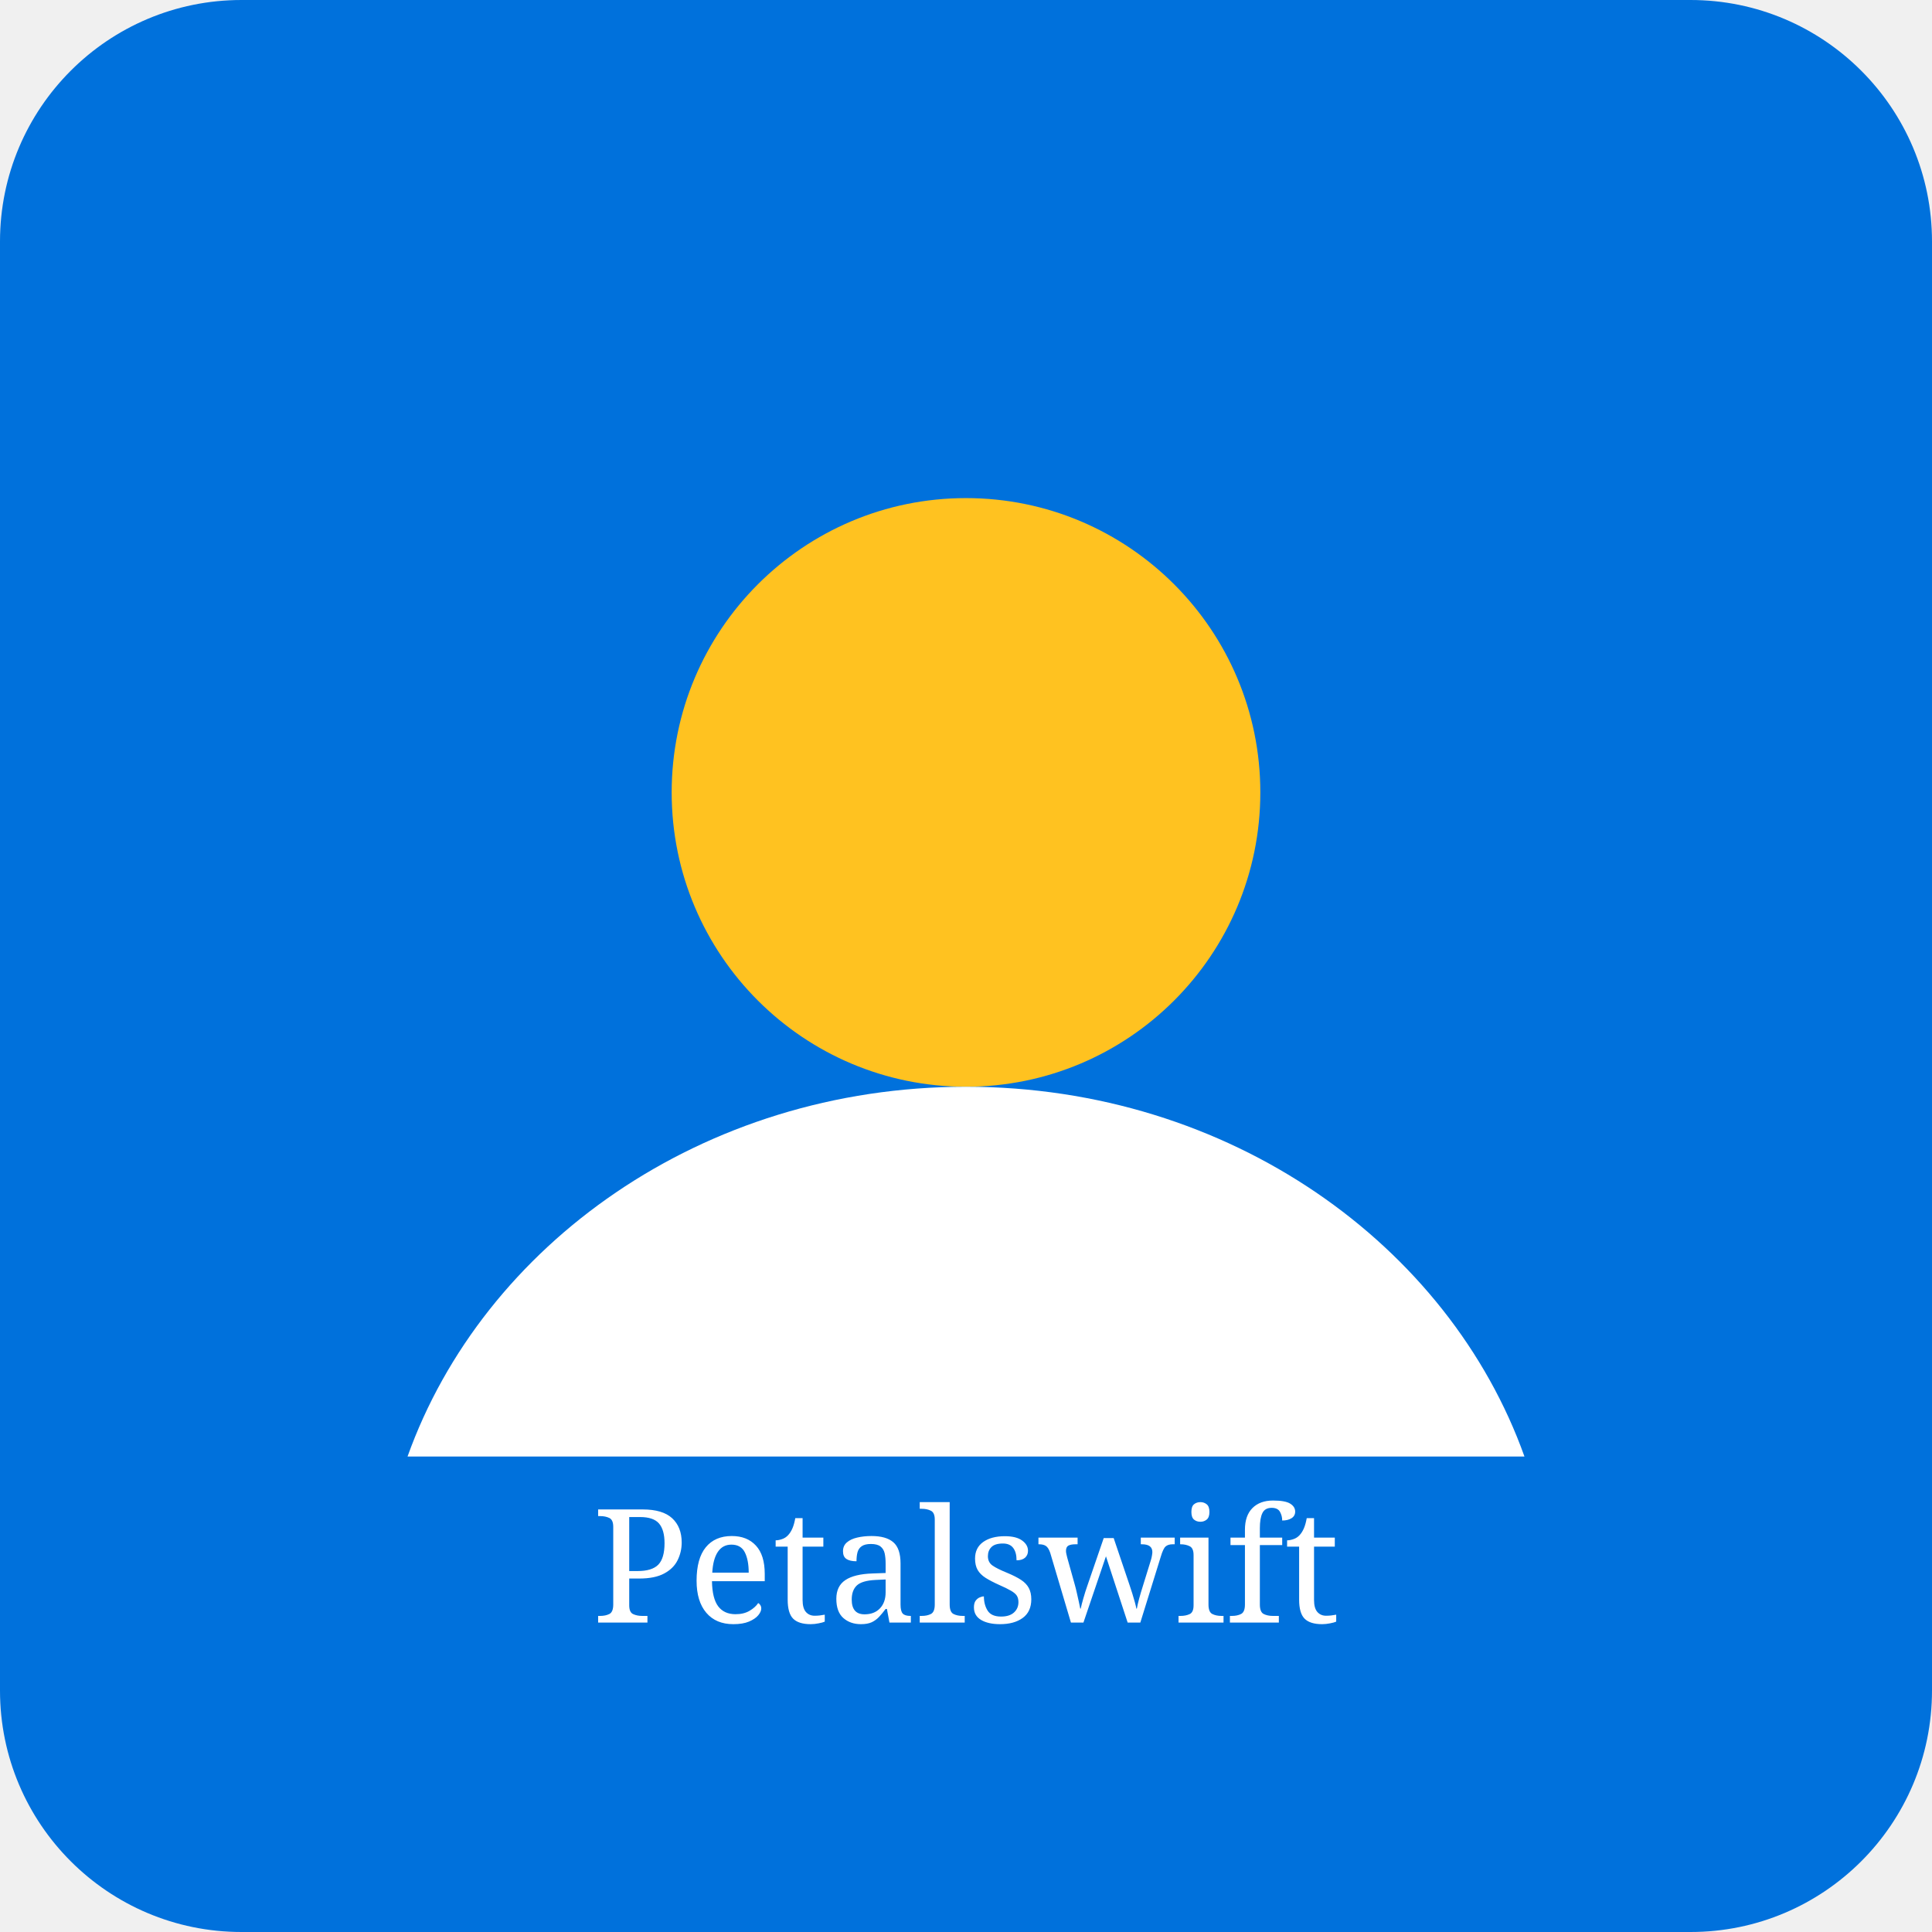
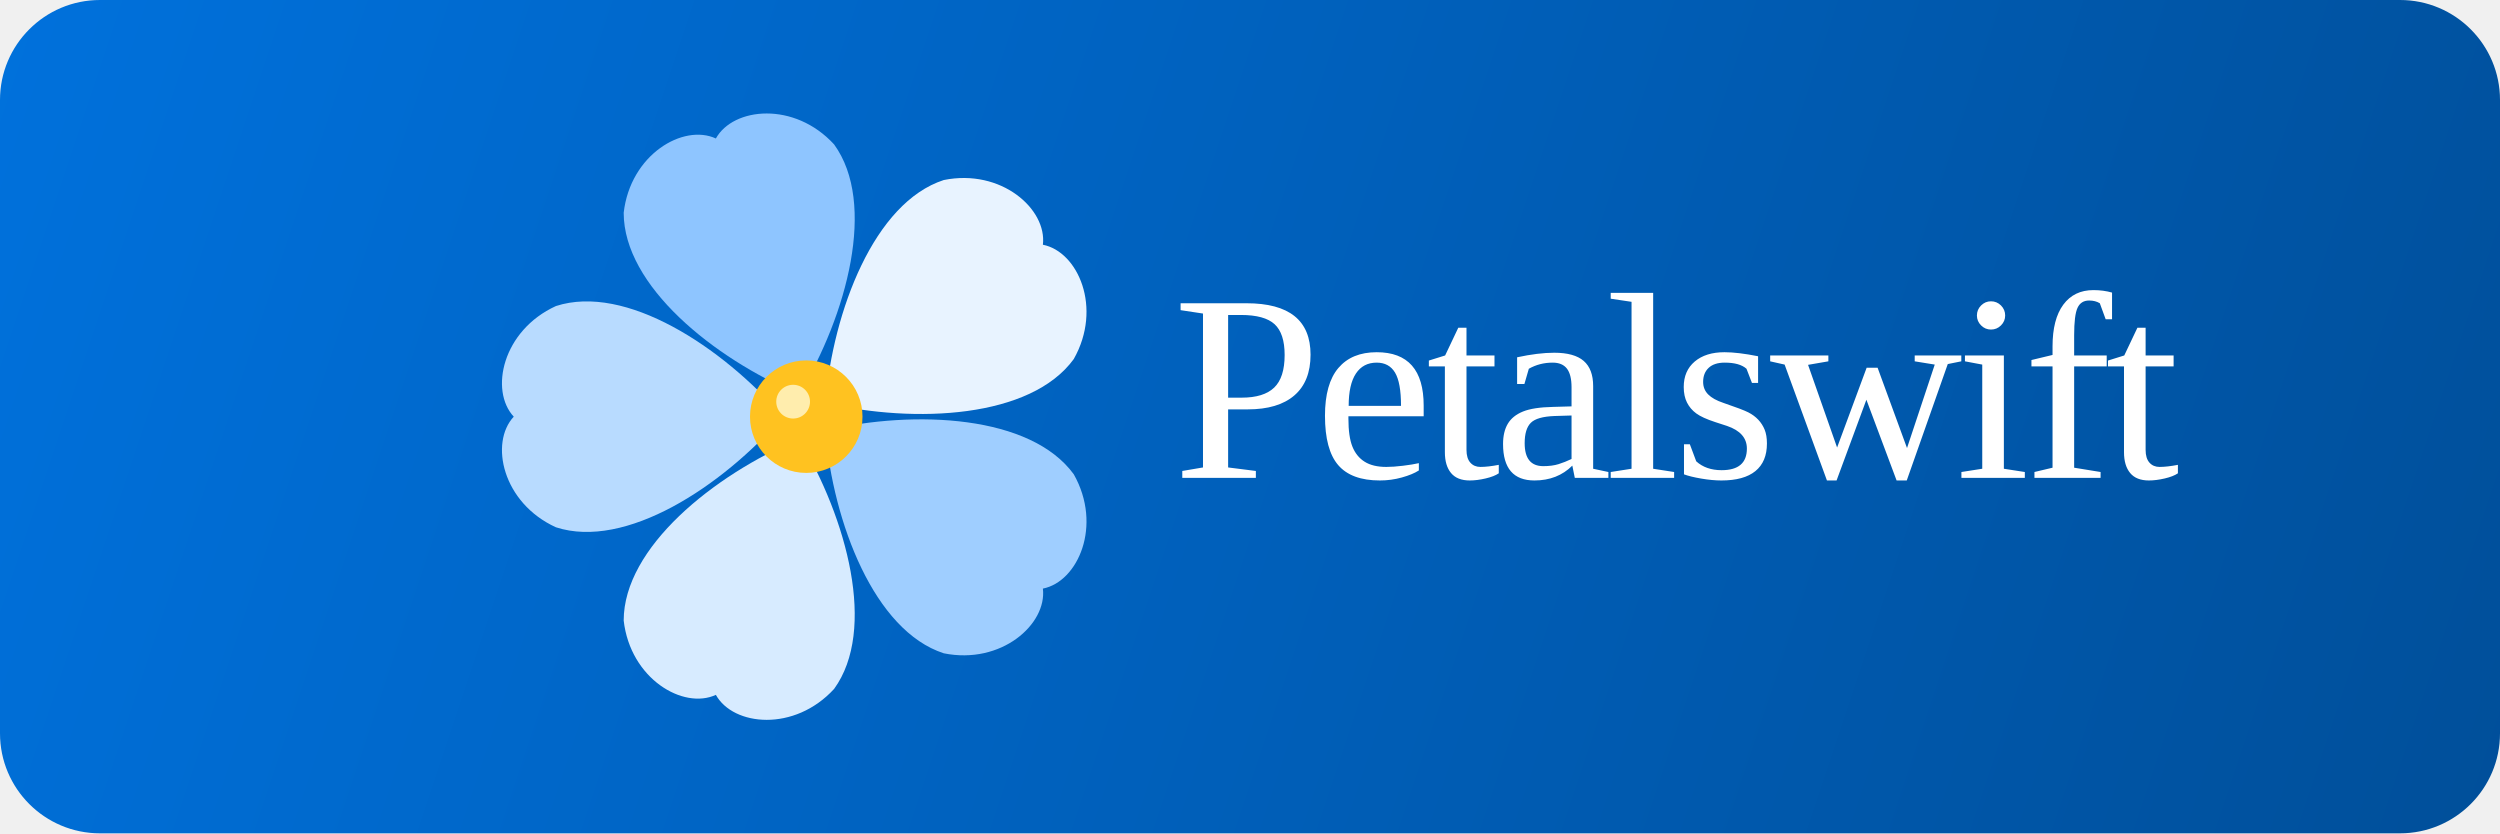
- <svg xmlns="http://www.w3.org/2000/svg" width="512" height="512" viewBox="0 0 512 512" role="img" aria-label="Petalswift">
-   <rect width="512" height="512" rx="64" fill="#0071dc" />
-   <circle cx="256" cy="210" r="78" fill="#ffc220" />
-   <path d="M256 288c-70 0-128 42-148 98h296c-20-56-78-98-148-98z" fill="#ffffff" />
-   <text x="256" y="430" text-anchor="middle" font-family="Georgia, serif" font-size="42" fill="#ffffff">Petalswift</text>
+ <svg xmlns="http://www.w3.org/2000/svg" viewBox="0 0 1200 400" role="img" aria-label="Petalswift">
+   <defs>
+     <linearGradient id="ps-banner" x1="0" y1="0" x2="1200" y2="400" gradientUnits="userSpaceOnUse">
+       <stop stop-color="#0071DC" />
+       <stop offset="1" stop-color="#004F9A" />
+     </linearGradient>
+   </defs>
+   <rect width="1200" height="400" rx="48" fill="url(#ps-banner)" />
+   <g transform="translate(387 200) scale(4.5)">
+     <path transform="rotate(-18)" fill="#8EC5FF" d="M0-2.5c7.5-6.5 14.2-16.8 11.8-24.2C9.2-32.4 2.8-33.8 0-31.2c-2.8-2.6-9.2-1.2-11.8 4.5C-14.2-19.3-7.5-9 0-2.5Z" />
+     <path transform="rotate(54)" fill="#E8F3FF" d="M0-2.5c7.5-6.5 14.2-16.8 11.8-24.2C9.2-32.4 2.8-33.8 0-31.2c-2.8-2.6-9.2-1.2-11.8 4.5C-14.2-19.3-7.5-9 0-2.5Z" />
+     <path transform="rotate(126)" fill="#9FCEFF" d="M0-2.5c7.5-6.5 14.2-16.8 11.8-24.2C9.2-32.4 2.8-33.8 0-31.2c-2.8-2.6-9.2-1.2-11.8 4.5C-14.2-19.3-7.5-9 0-2.5Z" />
+     <path transform="rotate(198)" fill="#D7EBFF" d="M0-2.5c7.5-6.5 14.2-16.8 11.8-24.2C9.2-32.4 2.8-33.8 0-31.2c-2.8-2.6-9.2-1.2-11.8 4.5C-14.2-19.3-7.5-9 0-2.5Z" />
+     <path transform="rotate(270)" fill="#B8DBFF" d="M0-2.5c7.5-6.5 14.2-16.8 11.8-24.2C9.2-32.4 2.8-33.8 0-31.2c-2.8-2.6-9.2-1.2-11.8 4.5C-14.2-19.3-7.5-9 0-2.5Z" />
+     <circle r="6" fill="#FFC220" />
+     <circle cx="-1.4" cy="-1.6" r="1.8" fill="#FFF1B8" opacity=".92" />
+   </g>
+   <text x="563" y="200" dominant-baseline="middle" font-family="'Instrument Serif', Georgia, 'Times New Roman', serif" font-size="128" letter-spacing="-3.2" fill="#FFFFFF">Petalswift</text>
</svg>
